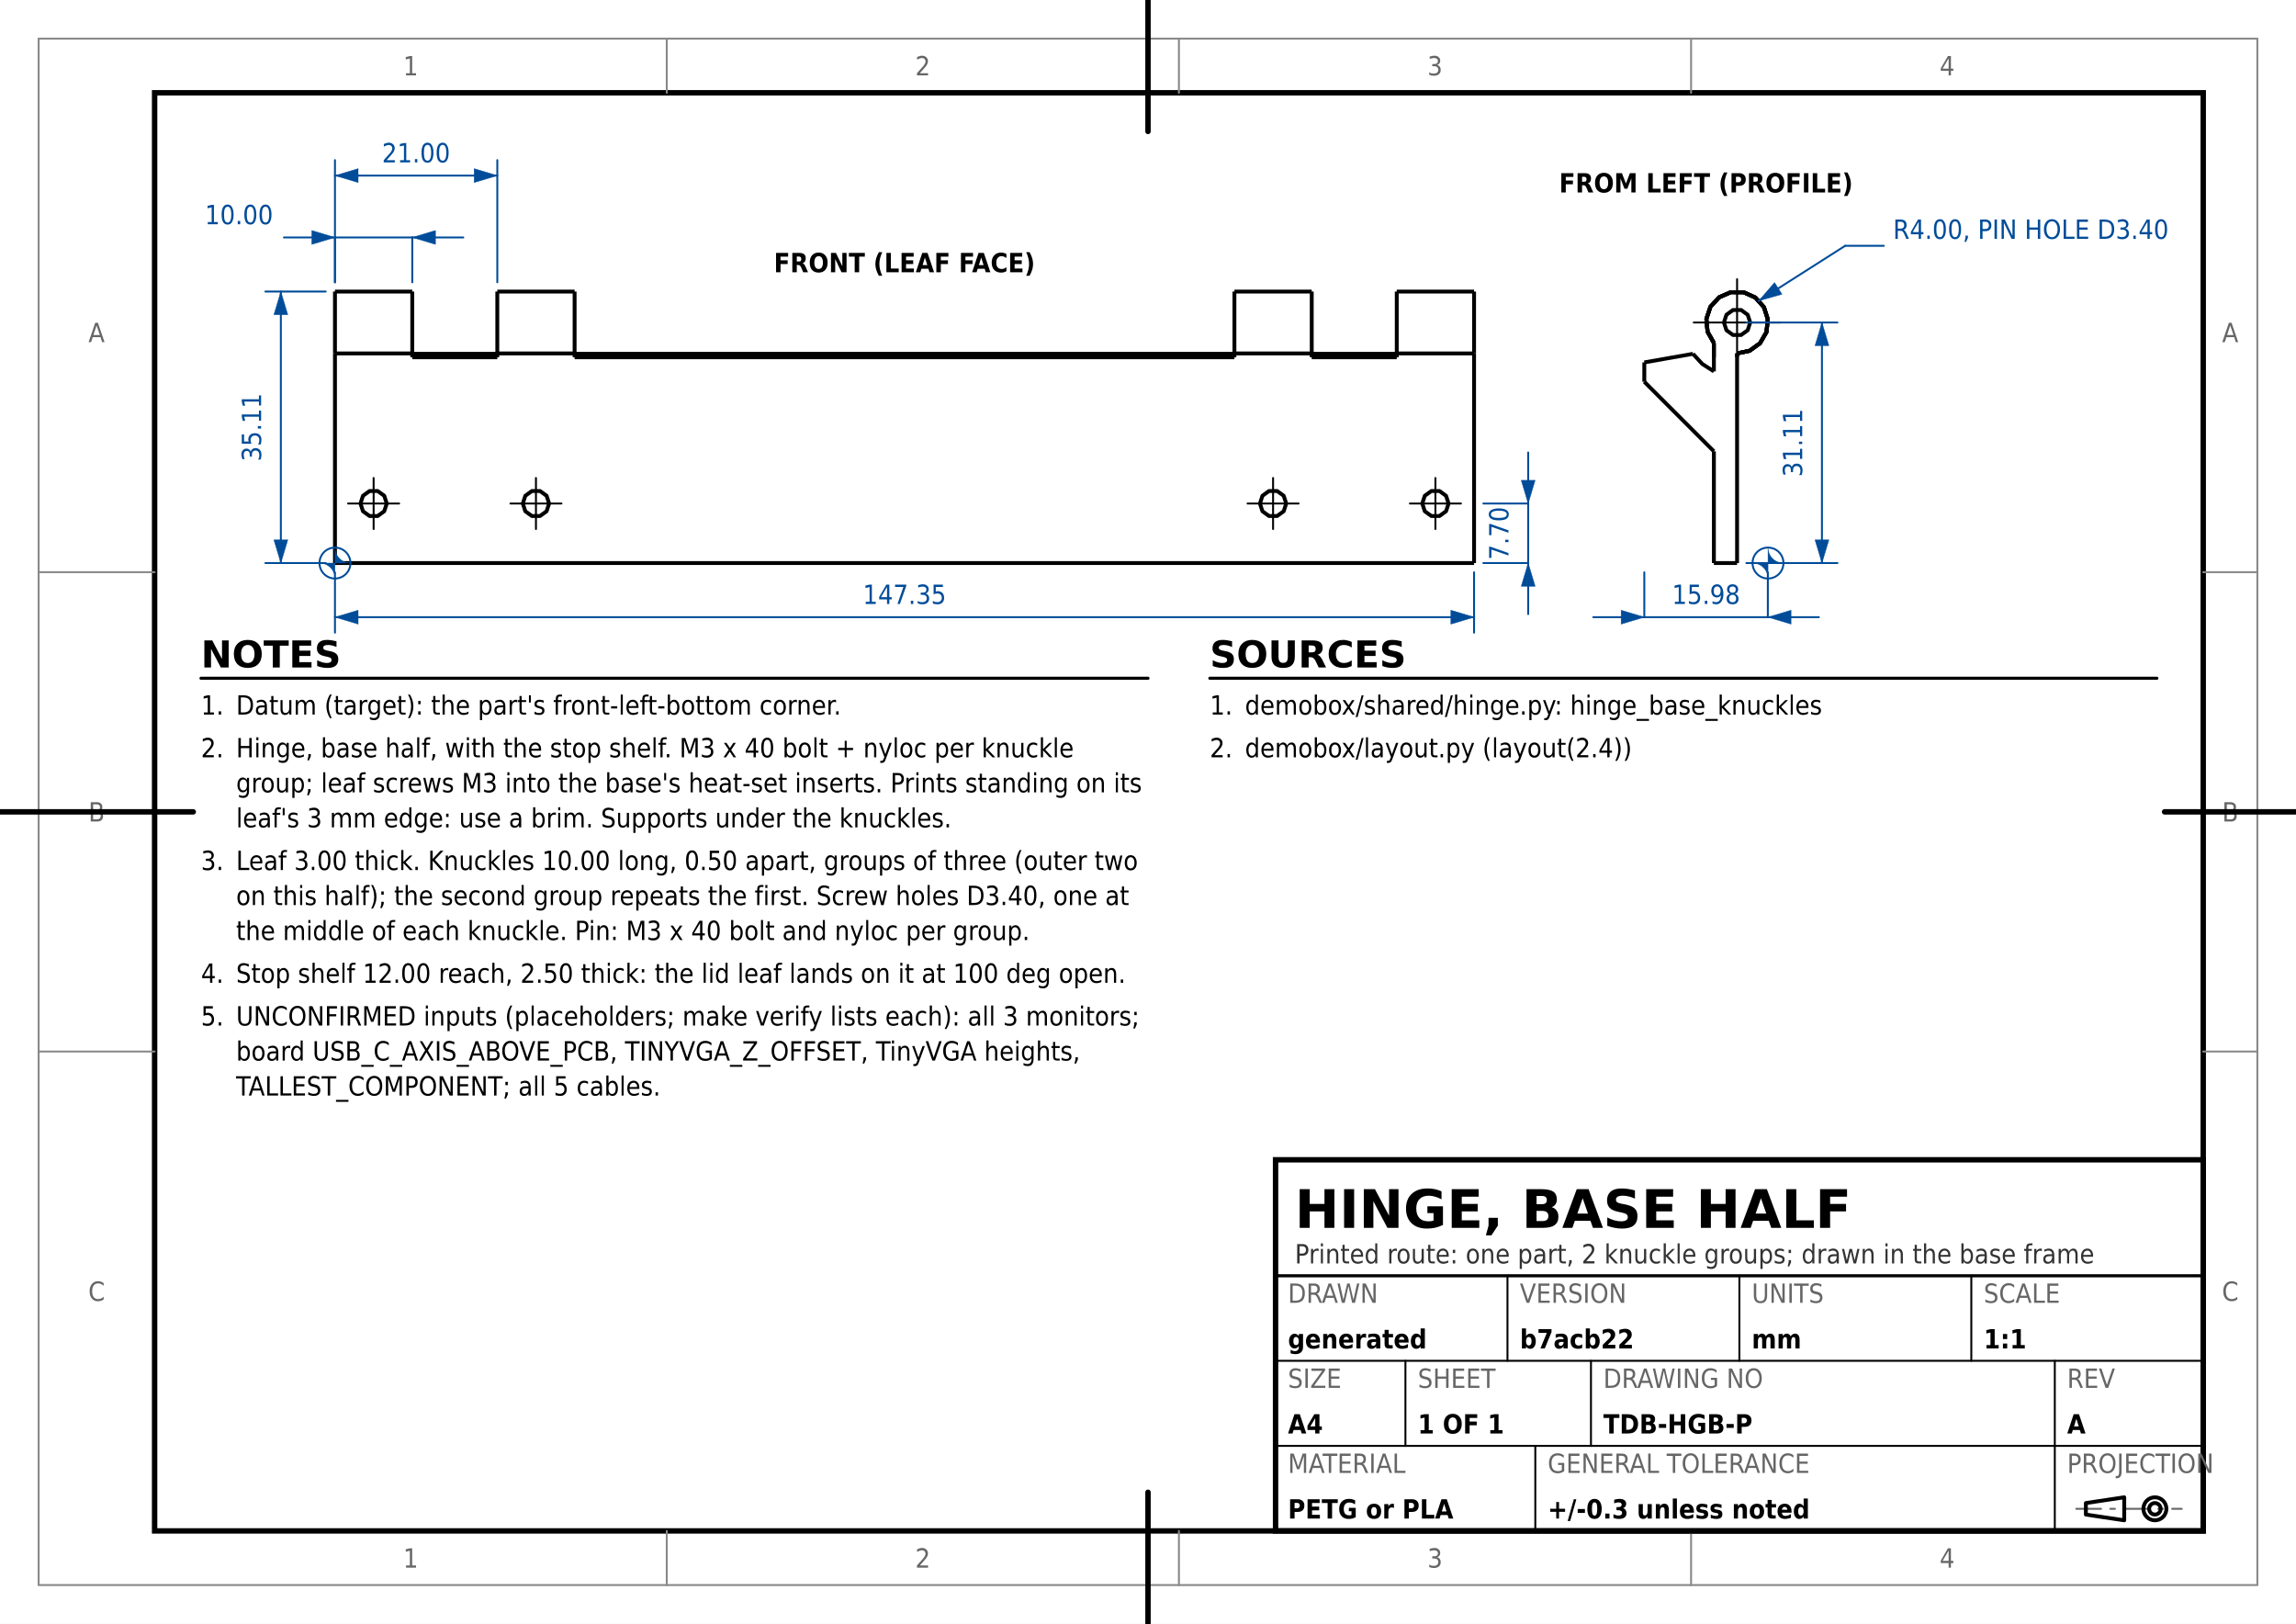
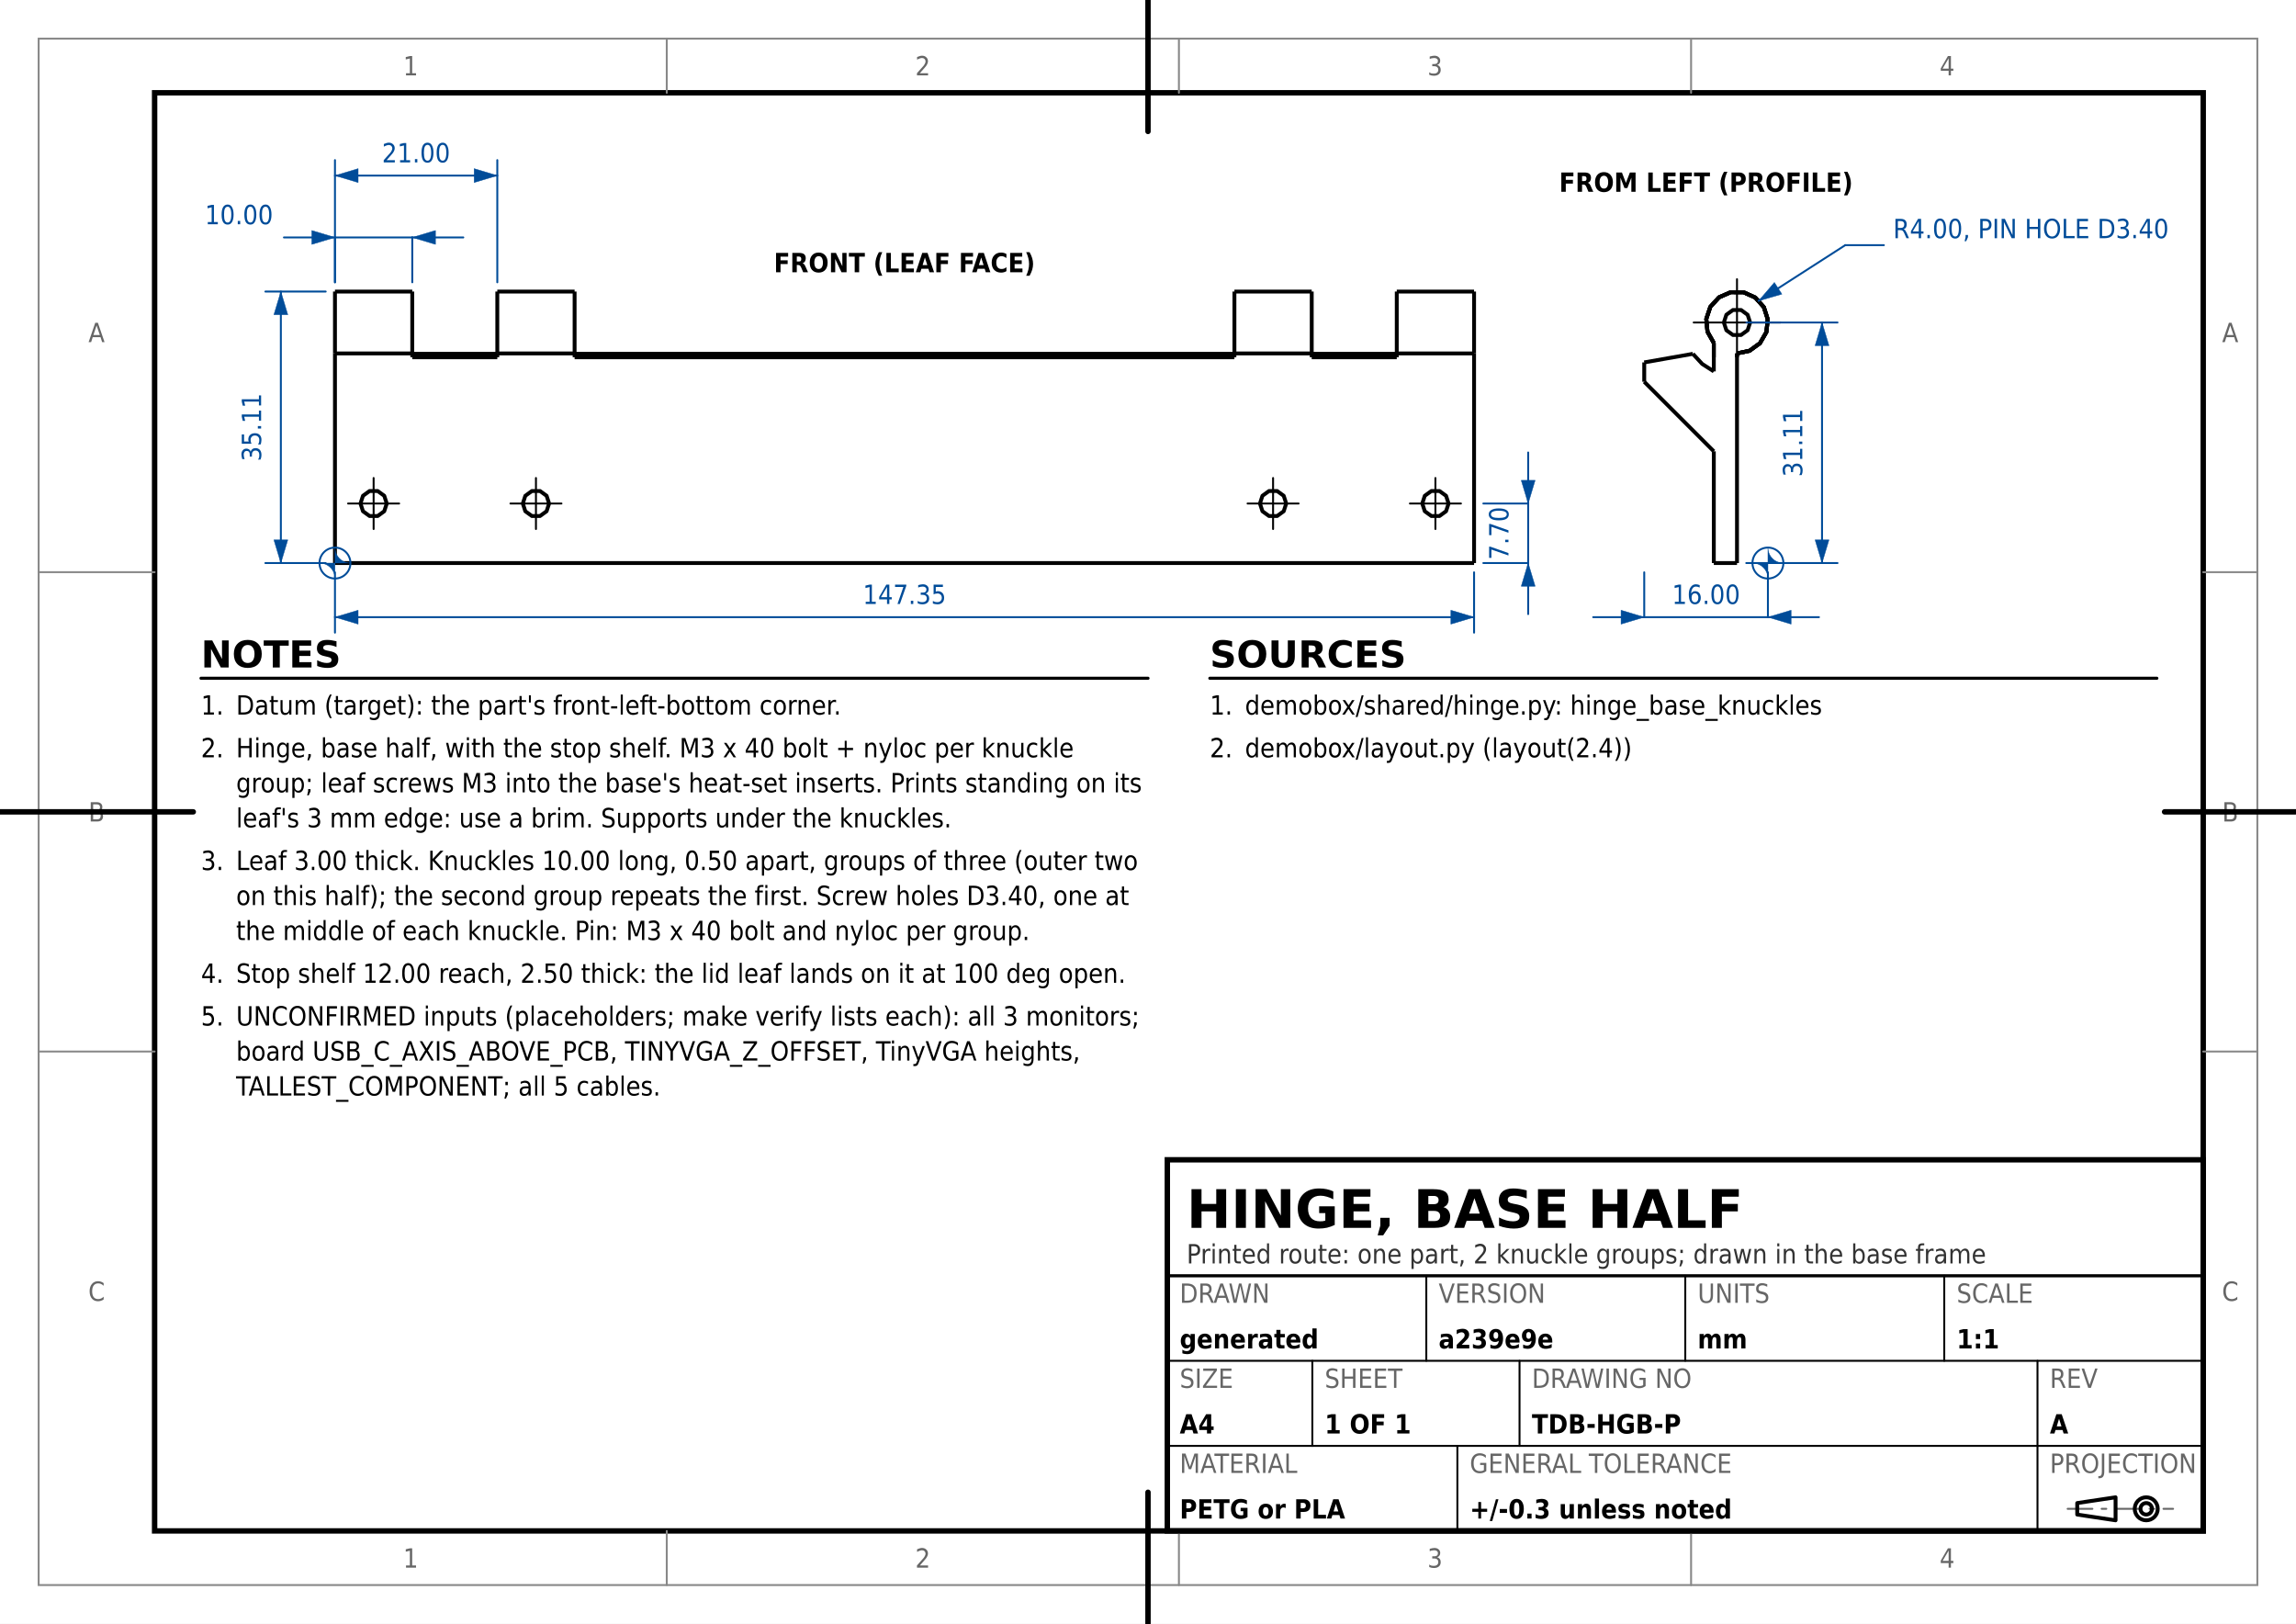
<svg xmlns="http://www.w3.org/2000/svg" version="1.1" width="297mm" height="210mm" viewBox="0 0 297 210">
  <rect width="100%" height="100%" fill="#ffffff" />
  <rect x="5" y="5" width="287" height="200" fill="none" stroke="#888888" stroke-width="0.25" />
  <rect x="20" y="12" width="265" height="186" fill="none" stroke="#000000" stroke-width="0.7" />
  <text x="53.125" y="202.75" font-family="DejaVu Sans Condensed, DejaVu Sans, Liberation Sans, sans-serif" font-size="3.429" fill="#666666" text-anchor="middle">1</text>
  <text x="53.125" y="9.75" font-family="DejaVu Sans Condensed, DejaVu Sans, Liberation Sans, sans-serif" font-size="3.429" fill="#666666" text-anchor="middle">1</text>
  <line x1="86.25" y1="205" x2="86.25" y2="198" stroke="#888888" stroke-width="0.25" stroke-linecap="round" />
  <line x1="86.25" y1="12" x2="86.25" y2="5" stroke="#888888" stroke-width="0.25" stroke-linecap="round" />
  <text x="119.375" y="202.75" font-family="DejaVu Sans Condensed, DejaVu Sans, Liberation Sans, sans-serif" font-size="3.429" fill="#666666" text-anchor="middle">2</text>
  <text x="119.375" y="9.75" font-family="DejaVu Sans Condensed, DejaVu Sans, Liberation Sans, sans-serif" font-size="3.429" fill="#666666" text-anchor="middle">2</text>
  <line x1="152.5" y1="205" x2="152.5" y2="198" stroke="#888888" stroke-width="0.25" stroke-linecap="round" />
  <line x1="152.5" y1="12" x2="152.5" y2="5" stroke="#888888" stroke-width="0.25" stroke-linecap="round" />
  <text x="185.625" y="202.75" font-family="DejaVu Sans Condensed, DejaVu Sans, Liberation Sans, sans-serif" font-size="3.429" fill="#666666" text-anchor="middle">3</text>
  <text x="185.625" y="9.75" font-family="DejaVu Sans Condensed, DejaVu Sans, Liberation Sans, sans-serif" font-size="3.429" fill="#666666" text-anchor="middle">3</text>
  <line x1="218.75" y1="205" x2="218.75" y2="198" stroke="#888888" stroke-width="0.25" stroke-linecap="round" />
  <line x1="218.75" y1="12" x2="218.75" y2="5" stroke="#888888" stroke-width="0.25" stroke-linecap="round" />
  <text x="251.875" y="202.75" font-family="DejaVu Sans Condensed, DejaVu Sans, Liberation Sans, sans-serif" font-size="3.429" fill="#666666" text-anchor="middle">4</text>
  <text x="251.875" y="9.75" font-family="DejaVu Sans Condensed, DejaVu Sans, Liberation Sans, sans-serif" font-size="3.429" fill="#666666" text-anchor="middle">4</text>
  <text x="12.5" y="168.25" font-family="DejaVu Sans Condensed, DejaVu Sans, Liberation Sans, sans-serif" font-size="3.429" fill="#666666" text-anchor="middle">C</text>
  <text x="288.5" y="168.25" font-family="DejaVu Sans Condensed, DejaVu Sans, Liberation Sans, sans-serif" font-size="3.429" fill="#666666" text-anchor="middle">C</text>
  <line x1="5" y1="136" x2="20" y2="136" stroke="#888888" stroke-width="0.25" stroke-linecap="round" />
  <line x1="285" y1="136" x2="292" y2="136" stroke="#888888" stroke-width="0.25" stroke-linecap="round" />
  <text x="12.5" y="106.25" font-family="DejaVu Sans Condensed, DejaVu Sans, Liberation Sans, sans-serif" font-size="3.429" fill="#666666" text-anchor="middle">B</text>
  <text x="288.5" y="106.25" font-family="DejaVu Sans Condensed, DejaVu Sans, Liberation Sans, sans-serif" font-size="3.429" fill="#666666" text-anchor="middle">B</text>
  <line x1="5" y1="74" x2="20" y2="74" stroke="#888888" stroke-width="0.25" stroke-linecap="round" />
  <line x1="285" y1="74" x2="292" y2="74" stroke="#888888" stroke-width="0.25" stroke-linecap="round" />
  <text x="12.5" y="44.25" font-family="DejaVu Sans Condensed, DejaVu Sans, Liberation Sans, sans-serif" font-size="3.429" fill="#666666" text-anchor="middle">A</text>
  <text x="288.5" y="44.25" font-family="DejaVu Sans Condensed, DejaVu Sans, Liberation Sans, sans-serif" font-size="3.429" fill="#666666" text-anchor="middle">A</text>
  <line x1="148.5" y1="210" x2="148.5" y2="193" stroke="#000000" stroke-width="0.7" stroke-linecap="round" />
  <line x1="148.5" y1="17" x2="148.5" y2="0" stroke="#000000" stroke-width="0.7" stroke-linecap="round" />
  <line x1="0" y1="105" x2="25" y2="105" stroke="#000000" stroke-width="0.7" stroke-linecap="round" />
  <line x1="280" y1="105" x2="297" y2="105" stroke="#000000" stroke-width="0.7" stroke-linecap="round" />
  <polyline points="43.33,72.822 190.679,72.822" fill="none" stroke="#000000" stroke-width="0.5" stroke-linejoin="round" />
  <polyline points="43.33,45.709 43.33,72.822" fill="none" stroke="#000000" stroke-width="0.5" stroke-linejoin="round" />
  <polyline points="53.33,45.709 43.33,45.709" fill="none" stroke="#000000" stroke-width="0.5" stroke-linejoin="round" />
  <polyline points="53.33,45.709 53.33,46.209" fill="none" stroke="#000000" stroke-width="0.5" stroke-linejoin="round" />
  <polyline points="190.679,72.822 190.679,45.709" fill="none" stroke="#000000" stroke-width="0.5" stroke-linejoin="round" />
  <polyline points="53.33,46.209 64.329,46.209" fill="none" stroke="#000000" stroke-width="0.5" stroke-linejoin="round" />
  <polyline points="190.679,45.709 180.679,45.709" fill="none" stroke="#000000" stroke-width="0.5" stroke-linejoin="round" />
  <polyline points="64.329,45.709 64.329,46.209" fill="none" stroke="#000000" stroke-width="0.5" stroke-linejoin="round" />
  <polyline points="180.679,45.709 180.679,46.209" fill="none" stroke="#000000" stroke-width="0.5" stroke-linejoin="round" />
  <polyline points="74.329,45.709 64.329,45.709" fill="none" stroke="#000000" stroke-width="0.5" stroke-linejoin="round" />
  <polyline points="169.679,46.209 180.679,46.209" fill="none" stroke="#000000" stroke-width="0.5" stroke-linejoin="round" />
  <polyline points="74.329,45.709 74.329,46.209" fill="none" stroke="#000000" stroke-width="0.5" stroke-linejoin="round" />
  <polyline points="169.679,45.709 169.679,46.209" fill="none" stroke="#000000" stroke-width="0.5" stroke-linejoin="round" />
  <polyline points="74.329,46.209 159.679,46.209" fill="none" stroke="#000000" stroke-width="0.5" stroke-linejoin="round" />
  <polyline points="169.679,45.709 159.679,45.709" fill="none" stroke="#000000" stroke-width="0.5" stroke-linejoin="round" />
  <polyline points="159.679,45.709 159.679,46.209" fill="none" stroke="#000000" stroke-width="0.5" stroke-linejoin="round" />
  <polyline points="187.38,65.121 187.055,64.122 186.205,63.505 185.154,63.505 184.304,64.122 183.98,65.121 184.304,66.121 185.154,66.738 186.205,66.738 187.055,66.121 187.38,65.121" fill="none" stroke="#000000" stroke-width="0.5" stroke-linejoin="round" />
  <polyline points="166.38,65.121 166.055,64.122 165.205,63.505 164.154,63.505 163.304,64.122 162.98,65.121 163.304,66.121 164.154,66.738 165.205,66.738 166.055,66.121 166.38,65.121" fill="none" stroke="#000000" stroke-width="0.5" stroke-linejoin="round" />
  <polyline points="71.029,65.121 70.705,64.122 69.855,63.505 68.804,63.505 67.954,64.122 67.629,65.121 67.954,66.121 68.804,66.738 69.855,66.738 70.705,66.121 71.029,65.121" fill="none" stroke="#000000" stroke-width="0.5" stroke-linejoin="round" />
  <polyline points="50.029,65.121 49.705,64.122 48.855,63.505 47.804,63.505 46.954,64.122 46.63,65.121 46.954,66.121 47.804,66.738 48.855,66.738 49.705,66.121 50.029,65.121" fill="none" stroke="#000000" stroke-width="0.5" stroke-linejoin="round" />
  <polyline points="43.33,45.709 43.33,45.609 43.33,45.313 43.33,44.837 43.33,44.203 43.33,43.445 43.33,42.599 43.33,41.709 43.33,40.819 43.33,39.974 43.33,39.215 43.33,38.582 43.33,38.105 43.33,37.81 43.33,37.709" fill="none" stroke="#000000" stroke-width="0.5" stroke-linejoin="round" />
  <polyline points="190.679,37.709 190.679,37.81 190.679,38.105 190.679,38.582 190.679,39.215 190.679,39.974 190.679,40.819 190.679,41.709 190.679,42.599 190.679,43.445 190.679,44.203 190.679,44.837 190.679,45.313 190.679,45.609 190.679,45.709" fill="none" stroke="#000000" stroke-width="0.5" stroke-linejoin="round" />
  <polyline points="53.33,37.709 53.33,37.81 53.33,38.105 53.33,38.582 53.33,39.215 53.33,39.974 53.33,40.819 53.33,41.709 53.33,42.599 53.33,43.445 53.33,44.203 53.33,44.837 53.33,45.313 53.33,45.609 53.33,45.709" fill="none" stroke="#000000" stroke-width="0.5" stroke-linejoin="round" />
  <polyline points="180.679,45.709 180.679,45.609 180.679,45.313 180.679,44.837 180.679,44.203 180.679,43.445 180.679,42.599 180.679,41.709 180.679,40.819 180.679,39.974 180.679,39.215 180.679,38.582 180.679,38.105 180.679,37.81 180.679,37.709" fill="none" stroke="#000000" stroke-width="0.5" stroke-linejoin="round" />
  <polyline points="64.329,45.709 64.329,45.609 64.329,45.313 64.329,44.837 64.329,44.203 64.329,43.445 64.329,42.599 64.329,41.709 64.329,40.819 64.329,39.974 64.329,39.215 64.329,38.582 64.329,38.105 64.329,37.81 64.329,37.709" fill="none" stroke="#000000" stroke-width="0.5" stroke-linejoin="round" />
  <polyline points="74.329,37.709 74.329,37.81 74.329,38.105 74.329,38.582 74.329,39.215 74.329,39.974 74.329,40.819 74.329,41.709 74.329,42.599 74.329,43.445 74.329,44.203 74.329,44.837 74.329,45.313 74.329,45.609 74.329,45.709" fill="none" stroke="#000000" stroke-width="0.5" stroke-linejoin="round" />
  <polyline points="169.679,37.709 169.679,37.81 169.679,38.105 169.679,38.582 169.679,39.215 169.679,39.974 169.679,40.819 169.679,41.709 169.679,42.599 169.679,43.445 169.679,44.203 169.679,44.837 169.679,45.313 169.679,45.609 169.679,45.709" fill="none" stroke="#000000" stroke-width="0.5" stroke-linejoin="round" />
  <polyline points="159.679,45.709 159.679,45.609 159.679,45.313 159.679,44.837 159.679,44.203 159.679,43.445 159.679,42.599 159.679,41.709 159.679,40.819 159.679,39.974 159.679,39.215 159.679,38.582 159.679,38.105 159.679,37.81 159.679,37.709" fill="none" stroke="#000000" stroke-width="0.5" stroke-linejoin="round" />
  <polyline points="180.679,45.762 169.679,45.762" fill="none" stroke="#000000" stroke-width="0.5" stroke-linejoin="round" />
  <polyline points="159.679,45.762 74.329,45.762" fill="none" stroke="#000000" stroke-width="0.5" stroke-linejoin="round" />
  <polyline points="64.329,45.762 53.33,45.762" fill="none" stroke="#000000" stroke-width="0.5" stroke-linejoin="round" />
  <polyline points="53.33,37.709 43.33,37.709" fill="none" stroke="#000000" stroke-width="0.5" stroke-linejoin="round" />
  <polyline points="190.679,37.709 180.679,37.709" fill="none" stroke="#000000" stroke-width="0.5" stroke-linejoin="round" />
  <polyline points="74.329,37.709 64.329,37.709" fill="none" stroke="#000000" stroke-width="0.5" stroke-linejoin="round" />
  <polyline points="169.679,37.709 159.679,37.709" fill="none" stroke="#000000" stroke-width="0.5" stroke-linejoin="round" />
-   <polyline points="224.7,72.822 221.7,72.822" fill="none" stroke="#000000" stroke-width="0.5" stroke-linejoin="round" />
-   <polyline points="224.7,45.709 224.7,72.822" fill="none" stroke="#000000" stroke-width="0.5" stroke-linejoin="round" />
-   <polyline points="224.7,45.709 224.7,46.209" fill="none" stroke="#000000" stroke-width="0.5" stroke-linejoin="round" />
-   <polyline points="221.7,72.822 221.7,58.371" fill="none" stroke="#000000" stroke-width="0.5" stroke-linejoin="round" />
-   <polyline points="224.7,45.709 226.324,45.365 227.668,44.391 228.501,42.954 228.679,41.304 228.172,39.723 227.067,38.484 225.553,37.801 223.893,37.791 222.372,38.456 221.252,39.682 220.726,41.257 220.884,42.909 221.7,44.355" fill="none" stroke="#000000" stroke-width="0.5" stroke-linejoin="round" />
-   <polyline points="212.7,49.371 221.7,58.371" fill="none" stroke="#000000" stroke-width="0.5" stroke-linejoin="round" />
-   <polyline points="221.7,44.355 221.7,48.034" fill="none" stroke="#000000" stroke-width="0.5" stroke-linejoin="round" />
-   <polyline points="212.7,46.871 212.7,49.371" fill="none" stroke="#000000" stroke-width="0.5" stroke-linejoin="round" />
-   <polyline points="218.993,45.762 220.201,47.072 221.7,48.034" fill="none" stroke="#000000" stroke-width="0.5" stroke-linejoin="round" />
-   <polyline points="218.993,45.762 212.7,46.871" fill="none" stroke="#000000" stroke-width="0.5" stroke-linejoin="round" />
-   <polyline points="223,41.709 223.325,42.709 224.175,43.326 225.225,43.326 226.075,42.709 226.4,41.709 226.075,40.71 225.225,40.093 224.175,40.093 223.325,40.71 223,41.709" fill="none" stroke="#000000" stroke-width="0.5" stroke-linejoin="round" />
-   <polyline points="224.7,45.709 226.324,45.365 227.668,44.391 228.501,42.954 228.679,41.304 228.172,39.723 227.067,38.484 225.553,37.801 223.893,37.791 222.372,38.456 221.252,39.682 220.726,41.257 220.884,42.909 221.7,44.355" fill="none" stroke="#000000" stroke-width="0.5" stroke-linejoin="round" />
-   <polyline points="224.7,45.709 226.324,45.365 227.668,44.391 228.501,42.954 228.679,41.304 228.172,39.723 227.067,38.484 225.553,37.801 223.893,37.791 222.372,38.456 221.252,39.682 220.726,41.257 220.884,42.909 221.7,44.355" fill="none" stroke="#000000" stroke-width="0.5" stroke-linejoin="round" />
-   <polyline points="221.7,46.209 221.7,44.355" fill="none" stroke="#000000" stroke-width="0.5" stroke-linejoin="round" />
-   <polyline points="224.7,45.709 226.324,45.365 227.668,44.391 228.501,42.954 228.679,41.304 228.172,39.723 227.067,38.484 225.553,37.801 223.893,37.791 222.372,38.456 221.252,39.682 220.726,41.257 220.884,42.909 221.7,44.355" fill="none" stroke="#000000" stroke-width="0.5" stroke-linejoin="round" />
+   <polyline points="224.69,72.822 221.69,72.822" fill="none" stroke="#000000" stroke-width="0.5" stroke-linejoin="round" />
+   <polyline points="224.69,45.709 224.69,72.822" fill="none" stroke="#000000" stroke-width="0.5" stroke-linejoin="round" />
+   <polyline points="224.69,45.709 224.69,46.209" fill="none" stroke="#000000" stroke-width="0.5" stroke-linejoin="round" />
+   <polyline points="221.69,72.822 221.69,58.371" fill="none" stroke="#000000" stroke-width="0.5" stroke-linejoin="round" />
+   <polyline points="224.69,45.709 226.314,45.365 227.658,44.391 228.491,42.954 228.669,41.304 228.162,39.723 227.056,38.484 225.543,37.801 223.883,37.791 222.362,38.456 221.242,39.682 220.715,41.257 220.874,42.909 221.69,44.355" fill="none" stroke="#000000" stroke-width="0.5" stroke-linejoin="round" />
+   <polyline points="212.69,49.371 221.69,58.371" fill="none" stroke="#000000" stroke-width="0.5" stroke-linejoin="round" />
+   <polyline points="221.69,44.355 221.69,48.034" fill="none" stroke="#000000" stroke-width="0.5" stroke-linejoin="round" />
+   <polyline points="212.69,46.871 212.69,49.371" fill="none" stroke="#000000" stroke-width="0.5" stroke-linejoin="round" />
+   <polyline points="218.982,45.762 220.19,47.072 221.69,48.034" fill="none" stroke="#000000" stroke-width="0.5" stroke-linejoin="round" />
+   <polyline points="218.982,45.762 212.69,46.871" fill="none" stroke="#000000" stroke-width="0.5" stroke-linejoin="round" />
+   <polyline points="222.99,41.709 223.315,42.709 224.165,43.326 225.215,43.326 226.065,42.709 226.39,41.709 226.065,40.71 225.215,40.093 224.165,40.093 223.315,40.71 222.99,41.709" fill="none" stroke="#000000" stroke-width="0.5" stroke-linejoin="round" />
+   <polyline points="224.69,45.709 226.314,45.365 227.658,44.391 228.491,42.954 228.669,41.304 228.162,39.723 227.056,38.484 225.543,37.801 223.883,37.791 222.362,38.456 221.242,39.682 220.715,41.257 220.874,42.909 221.69,44.355" fill="none" stroke="#000000" stroke-width="0.5" stroke-linejoin="round" />
+   <polyline points="224.69,45.709 226.314,45.365 227.658,44.391 228.491,42.954 228.669,41.304 228.162,39.723 227.056,38.484 225.543,37.801 223.883,37.791 222.362,38.456 221.242,39.682 220.715,41.257 220.874,42.909 221.69,44.355" fill="none" stroke="#000000" stroke-width="0.5" stroke-linejoin="round" />
+   <polyline points="221.69,46.209 221.69,44.355" fill="none" stroke="#000000" stroke-width="0.5" stroke-linejoin="round" />
+   <polyline points="224.69,45.709 226.314,45.365 227.658,44.391 228.491,42.954 228.669,41.304 228.162,39.723 227.056,38.484 225.543,37.801 223.883,37.791 222.362,38.456 221.242,39.682 220.715,41.257 220.874,42.909 221.69,44.355" fill="none" stroke="#000000" stroke-width="0.5" stroke-linejoin="round" />
  <line x1="45.029" y1="65.121" x2="51.63" y2="65.121" stroke="#000000" stroke-width="0.25" stroke-linecap="round" />
  <line x1="48.33" y1="68.421" x2="48.33" y2="61.822" stroke="#000000" stroke-width="0.25" stroke-linecap="round" />
  <line x1="66.029" y1="65.121" x2="72.629" y2="65.121" stroke="#000000" stroke-width="0.25" stroke-linecap="round" />
  <line x1="69.329" y1="68.421" x2="69.329" y2="61.822" stroke="#000000" stroke-width="0.25" stroke-linecap="round" />
  <line x1="161.38" y1="65.121" x2="167.98" y2="65.121" stroke="#000000" stroke-width="0.25" stroke-linecap="round" />
  <line x1="164.679" y1="68.421" x2="164.679" y2="61.822" stroke="#000000" stroke-width="0.25" stroke-linecap="round" />
  <line x1="182.38" y1="65.121" x2="188.98" y2="65.121" stroke="#000000" stroke-width="0.25" stroke-linecap="round" />
  <line x1="185.679" y1="68.421" x2="185.679" y2="61.822" stroke="#000000" stroke-width="0.25" stroke-linecap="round" />
-   <line x1="219.1" y1="41.709" x2="230.3" y2="41.709" stroke="#000000" stroke-width="0.25" stroke-linecap="round" />
-   <line x1="224.7" y1="47.309" x2="224.7" y2="36.109" stroke="#000000" stroke-width="0.25" stroke-linecap="round" />
+   <line x1="219.09" y1="41.709" x2="230.29" y2="41.709" stroke="#000000" stroke-width="0.25" stroke-linecap="round" />
+   <line x1="224.69" y1="47.309" x2="224.69" y2="36.109" stroke="#000000" stroke-width="0.25" stroke-linecap="round" />
  <circle cx="43.33" cy="72.822" r="2" fill="none" stroke="#004c99" stroke-width="0.25" />
  <path d="M 43.33 72.822 L 45.33 72.822 A 2.0 2.0 0 0 1 43.33 70.822 Z" fill="#004c99" stroke="#004c99" stroke-width="0.05" stroke-linejoin="round" stroke-linecap="round" />
  <path d="M 43.33 72.822 L 41.33 72.822 A 2.0 2.0 0 0 1 43.33 74.822 Z" fill="#004c99" stroke="#004c99" stroke-width="0.05" stroke-linejoin="round" stroke-linecap="round" />
-   <circle cx="228.7" cy="72.822" r="2" fill="none" stroke="#004c99" stroke-width="0.25" />
-   <path d="M 228.7 72.822 L 230.7 72.822 A 2.0 2.0 0 0 1 228.7 70.822 Z" fill="#004c99" stroke="#004c99" stroke-width="0.05" stroke-linejoin="round" stroke-linecap="round" />
-   <path d="M 228.7 72.822 L 226.7 72.822 A 2.0 2.0 0 0 1 228.7 74.822 Z" fill="#004c99" stroke="#004c99" stroke-width="0.05" stroke-linejoin="round" stroke-linecap="round" />
+   <circle cx="228.69" cy="72.822" r="2" fill="none" stroke="#004c99" stroke-width="0.25" />
+   <path d="M 228.69 72.822 L 230.69 72.822 A 2.0 2.0 0 0 1 228.69 70.822 Z" fill="#004c99" stroke="#004c99" stroke-width="0.05" stroke-linejoin="round" stroke-linecap="round" />
+   <path d="M 228.69 72.822 L 226.69 72.822 A 2.0 2.0 0 0 1 228.69 74.822 Z" fill="#004c99" stroke="#004c99" stroke-width="0.05" stroke-linejoin="round" stroke-linecap="round" />
  <line x1="42.13" y1="72.822" x2="34.33" y2="72.822" stroke="#004c99" stroke-width="0.25" stroke-linecap="round" />
  <line x1="42.13" y1="37.709" x2="34.33" y2="37.709" stroke="#004c99" stroke-width="0.25" stroke-linecap="round" />
  <line x1="36.33" y1="72.822" x2="36.33" y2="37.709" stroke="#004c99" stroke-width="0.25" stroke-linecap="round" />
  <polygon points="36.33,72.822 37.23,69.822 35.429,69.822" fill="#004c99" stroke="#004c99" stroke-width="0.05" stroke-linejoin="round" />
  <polygon points="36.33,37.709 35.429,40.709 37.23,40.709" fill="#004c99" stroke="#004c99" stroke-width="0.05" stroke-linejoin="round" />
  <text x="33.775" y="55.265" font-family="DejaVu Sans Condensed, DejaVu Sans, Liberation Sans, sans-serif" font-size="3.429" fill="#004c99" text-anchor="middle" transform="rotate(-90 33.7749 55.2654)">35.11</text>
  <line x1="43.33" y1="74.022" x2="43.33" y2="81.822" stroke="#004c99" stroke-width="0.25" stroke-linecap="round" />
  <line x1="190.679" y1="74.022" x2="190.679" y2="81.822" stroke="#004c99" stroke-width="0.25" stroke-linecap="round" />
  <line x1="43.33" y1="79.822" x2="190.679" y2="79.822" stroke="#004c99" stroke-width="0.25" stroke-linecap="round" />
  <polygon points="43.33,79.822 46.33,80.722 46.33,78.921" fill="#004c99" stroke="#004c99" stroke-width="0.05" stroke-linejoin="round" />
  <polygon points="190.679,79.822 187.679,78.921 187.679,80.722" fill="#004c99" stroke="#004c99" stroke-width="0.05" stroke-linejoin="round" />
  <text x="117.004" y="78.112" font-family="DejaVu Sans Condensed, DejaVu Sans, Liberation Sans, sans-serif" font-size="3.429" fill="#004c99" text-anchor="middle">147.35</text>
-   <line x1="212.7" y1="74.022" x2="212.7" y2="79.822" stroke="#004c99" stroke-width="0.25" stroke-linecap="round" />
-   <line x1="228.679" y1="74.022" x2="228.679" y2="79.822" stroke="#004c99" stroke-width="0.25" stroke-linecap="round" />
-   <line x1="212.7" y1="79.822" x2="228.679" y2="79.822" stroke="#004c99" stroke-width="0.25" stroke-linecap="round" />
-   <polygon points="212.7,79.822 209.7,78.921 209.7,80.722" fill="#004c99" stroke="#004c99" stroke-width="0.05" stroke-linejoin="round" />
-   <polygon points="228.679,79.822 231.679,80.722 231.679,78.921" fill="#004c99" stroke="#004c99" stroke-width="0.05" stroke-linejoin="round" />
-   <line x1="206.1" y1="79.822" x2="212.7" y2="79.822" stroke="#004c99" stroke-width="0.25" stroke-linecap="round" />
-   <line x1="228.679" y1="79.822" x2="235.28" y2="79.822" stroke="#004c99" stroke-width="0.25" stroke-linecap="round" />
-   <text x="220.69" y="78.112" font-family="DejaVu Sans Condensed, DejaVu Sans, Liberation Sans, sans-serif" font-size="3.429" fill="#004c99" text-anchor="middle">15.98</text>
-   <polygon points="227.5,38.909 230.514,38.057 229.547,36.539" fill="#004c99" stroke="#004c99" stroke-width="0.05" stroke-linejoin="round" />
-   <line x1="227.5" y1="38.909" x2="238.679" y2="31.791" stroke="#004c99" stroke-width="0.25" stroke-linecap="round" />
-   <line x1="238.679" y1="31.791" x2="243.679" y2="31.791" stroke="#004c99" stroke-width="0.25" stroke-linecap="round" />
-   <text x="244.88" y="30.892" font-family="DejaVu Sans Condensed, DejaVu Sans, Liberation Sans, sans-serif" font-size="3.429" fill="#004c99" text-anchor="start">R4.00, PIN HOLE D3.40</text>
+   <line x1="212.69" y1="74.022" x2="212.69" y2="79.822" stroke="#004c99" stroke-width="0.25" stroke-linecap="round" />
+   <line x1="228.69" y1="74.022" x2="228.69" y2="79.822" stroke="#004c99" stroke-width="0.25" stroke-linecap="round" />
+   <line x1="212.69" y1="79.822" x2="228.69" y2="79.822" stroke="#004c99" stroke-width="0.25" stroke-linecap="round" />
+   <polygon points="212.69,79.822 209.69,78.921 209.69,80.722" fill="#004c99" stroke="#004c99" stroke-width="0.05" stroke-linejoin="round" />
+   <polygon points="228.69,79.822 231.69,80.722 231.69,78.921" fill="#004c99" stroke="#004c99" stroke-width="0.05" stroke-linejoin="round" />
+   <line x1="206.09" y1="79.822" x2="212.69" y2="79.822" stroke="#004c99" stroke-width="0.25" stroke-linecap="round" />
+   <line x1="228.69" y1="79.822" x2="235.29" y2="79.822" stroke="#004c99" stroke-width="0.25" stroke-linecap="round" />
+   <text x="220.69" y="78.112" font-family="DejaVu Sans Condensed, DejaVu Sans, Liberation Sans, sans-serif" font-size="3.429" fill="#004c99" text-anchor="middle">16.00</text>
+   <polygon points="227.49,38.909 230.5,38.044 229.527,36.53" fill="#004c99" stroke="#004c99" stroke-width="0.05" stroke-linejoin="round" />
+   <line x1="227.49" y1="38.909" x2="238.69" y2="31.709" stroke="#004c99" stroke-width="0.25" stroke-linecap="round" />
+   <line x1="238.69" y1="31.709" x2="243.69" y2="31.709" stroke="#004c99" stroke-width="0.25" stroke-linecap="round" />
+   <text x="244.89" y="30.809" font-family="DejaVu Sans Condensed, DejaVu Sans, Liberation Sans, sans-serif" font-size="3.429" fill="#004c99" text-anchor="start">R4.00, PIN HOLE D3.40</text>
  <line x1="43.33" y1="36.509" x2="43.33" y2="30.709" stroke="#004c99" stroke-width="0.25" stroke-linecap="round" />
  <line x1="53.33" y1="36.509" x2="53.33" y2="30.709" stroke="#004c99" stroke-width="0.25" stroke-linecap="round" />
  <line x1="43.33" y1="30.709" x2="53.33" y2="30.709" stroke="#004c99" stroke-width="0.25" stroke-linecap="round" />
  <polygon points="43.33,30.709 40.33,29.809 40.33,31.609" fill="#004c99" stroke="#004c99" stroke-width="0.05" stroke-linejoin="round" />
  <polygon points="53.33,30.709 56.33,31.609 56.33,29.809" fill="#004c99" stroke="#004c99" stroke-width="0.05" stroke-linejoin="round" />
  <line x1="36.73" y1="30.709" x2="43.33" y2="30.709" stroke="#004c99" stroke-width="0.25" stroke-linecap="round" />
  <line x1="53.33" y1="30.709" x2="59.929" y2="30.709" stroke="#004c99" stroke-width="0.25" stroke-linecap="round" />
  <text x="35.33" y="29" font-family="DejaVu Sans Condensed, DejaVu Sans, Liberation Sans, sans-serif" font-size="3.429" fill="#004c99" text-anchor="end">10.00</text>
  <line x1="43.33" y1="36.509" x2="43.33" y2="20.709" stroke="#004c99" stroke-width="0.25" stroke-linecap="round" />
  <line x1="64.329" y1="36.509" x2="64.329" y2="20.709" stroke="#004c99" stroke-width="0.25" stroke-linecap="round" />
  <line x1="43.33" y1="22.709" x2="64.329" y2="22.709" stroke="#004c99" stroke-width="0.25" stroke-linecap="round" />
  <polygon points="43.33,22.709 46.33,23.609 46.33,21.809" fill="#004c99" stroke="#004c99" stroke-width="0.05" stroke-linejoin="round" />
  <polygon points="64.329,22.709 61.33,21.809 61.33,23.609" fill="#004c99" stroke="#004c99" stroke-width="0.05" stroke-linejoin="round" />
  <text x="53.83" y="21" font-family="DejaVu Sans Condensed, DejaVu Sans, Liberation Sans, sans-serif" font-size="3.429" fill="#004c99" text-anchor="middle">21.00</text>
  <line x1="191.88" y1="72.822" x2="197.679" y2="72.822" stroke="#004c99" stroke-width="0.25" stroke-linecap="round" />
  <line x1="191.88" y1="65.121" x2="197.679" y2="65.121" stroke="#004c99" stroke-width="0.25" stroke-linecap="round" />
  <line x1="197.679" y1="72.822" x2="197.679" y2="65.121" stroke="#004c99" stroke-width="0.25" stroke-linecap="round" />
  <polygon points="197.679,72.822 196.78,75.822 198.579,75.822" fill="#004c99" stroke="#004c99" stroke-width="0.05" stroke-linejoin="round" />
  <polygon points="197.679,65.121 198.579,62.121 196.78,62.121" fill="#004c99" stroke="#004c99" stroke-width="0.05" stroke-linejoin="round" />
  <line x1="197.679" y1="79.421" x2="197.679" y2="72.822" stroke="#004c99" stroke-width="0.25" stroke-linecap="round" />
  <line x1="197.679" y1="65.121" x2="197.679" y2="58.522" stroke="#004c99" stroke-width="0.25" stroke-linecap="round" />
  <text x="195.125" y="68.972" font-family="DejaVu Sans Condensed, DejaVu Sans, Liberation Sans, sans-serif" font-size="3.429" fill="#004c99" text-anchor="middle" transform="rotate(-90 195.1249 68.9715)">7.70</text>
-   <line x1="225.9" y1="72.822" x2="237.679" y2="72.822" stroke="#004c99" stroke-width="0.25" stroke-linecap="round" />
-   <line x1="225.9" y1="41.709" x2="237.679" y2="41.709" stroke="#004c99" stroke-width="0.25" stroke-linecap="round" />
-   <line x1="235.679" y1="72.822" x2="235.679" y2="41.709" stroke="#004c99" stroke-width="0.25" stroke-linecap="round" />
-   <polygon points="235.679,72.822 236.579,69.822 234.78,69.822" fill="#004c99" stroke="#004c99" stroke-width="0.05" stroke-linejoin="round" />
-   <polygon points="235.679,41.709 234.78,44.709 236.579,44.709" fill="#004c99" stroke="#004c99" stroke-width="0.05" stroke-linejoin="round" />
-   <text x="233.125" y="57.265" font-family="DejaVu Sans Condensed, DejaVu Sans, Liberation Sans, sans-serif" font-size="3.429" fill="#004c99" text-anchor="middle" transform="rotate(-90 233.1248 57.2654)">31.11</text>
+   <line x1="225.89" y1="72.822" x2="237.69" y2="72.822" stroke="#004c99" stroke-width="0.25" stroke-linecap="round" />
+   <line x1="225.89" y1="41.709" x2="237.69" y2="41.709" stroke="#004c99" stroke-width="0.25" stroke-linecap="round" />
+   <line x1="235.69" y1="72.822" x2="235.69" y2="41.709" stroke="#004c99" stroke-width="0.25" stroke-linecap="round" />
+   <polygon points="235.69,72.822 236.59,69.822 234.79,69.822" fill="#004c99" stroke="#004c99" stroke-width="0.05" stroke-linejoin="round" />
+   <polygon points="235.69,41.709 234.79,44.709 236.59,44.709" fill="#004c99" stroke="#004c99" stroke-width="0.05" stroke-linejoin="round" />
+   <text x="233.135" y="57.265" font-family="DejaVu Sans Condensed, DejaVu Sans, Liberation Sans, sans-serif" font-size="3.429" fill="#004c99" text-anchor="middle" transform="rotate(-90 233.1351 57.2654)">31.11</text>
  <text x="117.004" y="35.209" font-family="DejaVu Sans Condensed, DejaVu Sans, Liberation Sans, sans-serif" font-size="3.429" fill="#000000" text-anchor="middle" font-weight="bold">FRONT (LEAF FACE)</text>
-   <text x="220.69" y="24.892" font-family="DejaVu Sans Condensed, DejaVu Sans, Liberation Sans, sans-serif" font-size="3.429" fill="#000000" text-anchor="middle" font-weight="bold">FROM LEFT (PROFILE)</text>
+   <text x="220.69" y="24.809" font-family="DejaVu Sans Condensed, DejaVu Sans, Liberation Sans, sans-serif" font-size="3.429" fill="#000000" text-anchor="middle" font-weight="bold">FROM LEFT (PROFILE)</text>
  <text x="26" y="86.322" font-family="DejaVu Sans, Liberation Sans, sans-serif" font-size="4.801" fill="#000000" text-anchor="start" font-weight="bold">NOTES</text>
  <line x1="26" y1="87.722" x2="148.5" y2="87.722" stroke="#000000" stroke-width="0.4" stroke-linecap="round" />
  <text x="26" y="92.421" font-family="DejaVu Sans Condensed, DejaVu Sans, Liberation Sans, sans-serif" font-size="3.429" fill="#000000" text-anchor="start">1.</text>
  <text x="30.542" y="92.421" font-family="DejaVu Sans Condensed, DejaVu Sans, Liberation Sans, sans-serif" font-size="3.429" fill="#000000" text-anchor="start">Datum (target): the part's front-left-bottom corner.</text>
  <text x="26" y="97.948" font-family="DejaVu Sans Condensed, DejaVu Sans, Liberation Sans, sans-serif" font-size="3.429" fill="#000000" text-anchor="start">2.</text>
  <text x="30.542" y="97.948" font-family="DejaVu Sans Condensed, DejaVu Sans, Liberation Sans, sans-serif" font-size="3.429" fill="#000000" text-anchor="start">Hinge, base half, with the stop shelf. M3 x 40 bolt + nyloc per knuckle</text>
  <text x="30.542" y="102.475" font-family="DejaVu Sans Condensed, DejaVu Sans, Liberation Sans, sans-serif" font-size="3.429" fill="#000000" text-anchor="start">group; leaf screws M3 into the base's heat-set inserts. Prints standing on its</text>
  <text x="30.542" y="107.002" font-family="DejaVu Sans Condensed, DejaVu Sans, Liberation Sans, sans-serif" font-size="3.429" fill="#000000" text-anchor="start">leaf's 3 mm edge: use a brim. Supports under the knuckles.</text>
  <text x="26" y="112.528" font-family="DejaVu Sans Condensed, DejaVu Sans, Liberation Sans, sans-serif" font-size="3.429" fill="#000000" text-anchor="start">3.</text>
  <text x="30.542" y="112.528" font-family="DejaVu Sans Condensed, DejaVu Sans, Liberation Sans, sans-serif" font-size="3.429" fill="#000000" text-anchor="start">Leaf 3.00 thick. Knuckles 10.00 long, 0.50 apart, groups of three (outer two</text>
  <text x="30.542" y="117.055" font-family="DejaVu Sans Condensed, DejaVu Sans, Liberation Sans, sans-serif" font-size="3.429" fill="#000000" text-anchor="start">on this half); the second group repeats the first. Screw holes D3.40, one at</text>
  <text x="30.542" y="121.582" font-family="DejaVu Sans Condensed, DejaVu Sans, Liberation Sans, sans-serif" font-size="3.429" fill="#000000" text-anchor="start">the middle of each knuckle. Pin: M3 x 40 bolt and nyloc per group.</text>
  <text x="26" y="127.109" font-family="DejaVu Sans Condensed, DejaVu Sans, Liberation Sans, sans-serif" font-size="3.429" fill="#000000" text-anchor="start">4.</text>
  <text x="30.542" y="127.109" font-family="DejaVu Sans Condensed, DejaVu Sans, Liberation Sans, sans-serif" font-size="3.429" fill="#000000" text-anchor="start">Stop shelf 12.00 reach, 2.50 thick: the lid leaf lands on it at 100 deg open.</text>
  <text x="26" y="132.636" font-family="DejaVu Sans Condensed, DejaVu Sans, Liberation Sans, sans-serif" font-size="3.429" fill="#000000" text-anchor="start">5.</text>
  <text x="30.542" y="132.636" font-family="DejaVu Sans Condensed, DejaVu Sans, Liberation Sans, sans-serif" font-size="3.429" fill="#000000" text-anchor="start">UNCONFIRMED inputs (placeholders; make verify lists each): all 3 monitors;</text>
  <text x="30.542" y="137.162" font-family="DejaVu Sans Condensed, DejaVu Sans, Liberation Sans, sans-serif" font-size="3.429" fill="#000000" text-anchor="start">board USB_C_AXIS_ABOVE_PCB, TINYVGA_Z_OFFSET, TinyVGA heights,</text>
  <text x="30.542" y="141.689" font-family="DejaVu Sans Condensed, DejaVu Sans, Liberation Sans, sans-serif" font-size="3.429" fill="#000000" text-anchor="start">TALLEST_COMPONENT; all 5 cables.</text>
  <text x="156.5" y="86.322" font-family="DejaVu Sans, Liberation Sans, sans-serif" font-size="4.801" fill="#000000" text-anchor="start" font-weight="bold">SOURCES</text>
  <line x1="156.5" y1="87.722" x2="279" y2="87.722" stroke="#000000" stroke-width="0.4" stroke-linecap="round" />
  <text x="156.5" y="92.421" font-family="DejaVu Sans Condensed, DejaVu Sans, Liberation Sans, sans-serif" font-size="3.429" fill="#000000" text-anchor="start">1.</text>
  <text x="161.042" y="92.421" font-family="DejaVu Sans Condensed, DejaVu Sans, Liberation Sans, sans-serif" font-size="3.429" fill="#000000" text-anchor="start">demobox/shared/hinge.py: hinge_base_knuckles</text>
  <text x="156.5" y="97.948" font-family="DejaVu Sans Condensed, DejaVu Sans, Liberation Sans, sans-serif" font-size="3.429" fill="#000000" text-anchor="start">2.</text>
  <text x="161.042" y="97.948" font-family="DejaVu Sans Condensed, DejaVu Sans, Liberation Sans, sans-serif" font-size="3.429" fill="#000000" text-anchor="start">demobox/layout.py (layout(2.4))</text>
-   <rect x="165" y="150" width="120" height="48" fill="none" stroke="#000000" stroke-width="0.7" />
-   <line x1="165" y1="165" x2="285" y2="165" stroke="#000000" stroke-width="0.4" stroke-linecap="round" />
-   <text x="167.5" y="158.8" font-family="DejaVu Sans, Liberation Sans, sans-serif" font-size="6.859" fill="#000000" text-anchor="start" font-weight="bold">HINGE, BASE HALF</text>
-   <text x="167.5" y="163.4" font-family="DejaVu Sans Condensed, DejaVu Sans, Liberation Sans, sans-serif" font-size="3.429" fill="#333333" text-anchor="start">Printed route: one part, 2 knuckle groups; drawn in the base frame</text>
-   <text x="166.6" y="168.5" font-family="DejaVu Sans Condensed, DejaVu Sans, Liberation Sans, sans-serif" font-size="3.429" fill="#666666" text-anchor="start">DRAWN</text>
-   <text x="166.6" y="174.4" font-family="DejaVu Sans Condensed, DejaVu Sans, Liberation Sans, sans-serif" font-size="3.429" fill="#000000" text-anchor="start" font-weight="bold">generated</text>
-   <line x1="195" y1="176" x2="195" y2="165" stroke="#000000" stroke-width="0.25" stroke-linecap="round" />
-   <text x="196.6" y="168.5" font-family="DejaVu Sans Condensed, DejaVu Sans, Liberation Sans, sans-serif" font-size="3.429" fill="#666666" text-anchor="start">VERSION</text>
-   <text x="196.6" y="174.4" font-family="DejaVu Sans Condensed, DejaVu Sans, Liberation Sans, sans-serif" font-size="3.429" fill="#000000" text-anchor="start" font-weight="bold">b7acb22</text>
-   <line x1="225" y1="176" x2="225" y2="165" stroke="#000000" stroke-width="0.25" stroke-linecap="round" />
-   <text x="226.6" y="168.5" font-family="DejaVu Sans Condensed, DejaVu Sans, Liberation Sans, sans-serif" font-size="3.429" fill="#666666" text-anchor="start">UNITS</text>
-   <text x="226.6" y="174.4" font-family="DejaVu Sans Condensed, DejaVu Sans, Liberation Sans, sans-serif" font-size="3.429" fill="#000000" text-anchor="start" font-weight="bold">mm</text>
-   <line x1="255" y1="176" x2="255" y2="165" stroke="#000000" stroke-width="0.25" stroke-linecap="round" />
-   <text x="256.6" y="168.5" font-family="DejaVu Sans Condensed, DejaVu Sans, Liberation Sans, sans-serif" font-size="3.429" fill="#666666" text-anchor="start">SCALE</text>
-   <text x="256.6" y="174.4" font-family="DejaVu Sans Condensed, DejaVu Sans, Liberation Sans, sans-serif" font-size="3.429" fill="#000000" text-anchor="start" font-weight="bold">1:1</text>
-   <line x1="165" y1="176" x2="285" y2="176" stroke="#000000" stroke-width="0.25" stroke-linecap="round" />
-   <text x="166.6" y="179.5" font-family="DejaVu Sans Condensed, DejaVu Sans, Liberation Sans, sans-serif" font-size="3.429" fill="#666666" text-anchor="start">SIZE</text>
-   <text x="166.6" y="185.4" font-family="DejaVu Sans Condensed, DejaVu Sans, Liberation Sans, sans-serif" font-size="3.429" fill="#000000" text-anchor="start" font-weight="bold">A4</text>
-   <line x1="181.8" y1="187" x2="181.8" y2="176" stroke="#000000" stroke-width="0.25" stroke-linecap="round" />
-   <text x="183.4" y="179.5" font-family="DejaVu Sans Condensed, DejaVu Sans, Liberation Sans, sans-serif" font-size="3.429" fill="#666666" text-anchor="start">SHEET</text>
-   <text x="183.4" y="185.4" font-family="DejaVu Sans Condensed, DejaVu Sans, Liberation Sans, sans-serif" font-size="3.429" fill="#000000" text-anchor="start" font-weight="bold">1 OF 1</text>
-   <line x1="205.8" y1="187" x2="205.8" y2="176" stroke="#000000" stroke-width="0.25" stroke-linecap="round" />
-   <text x="207.4" y="179.5" font-family="DejaVu Sans Condensed, DejaVu Sans, Liberation Sans, sans-serif" font-size="3.429" fill="#666666" text-anchor="start">DRAWING NO</text>
-   <text x="207.4" y="185.4" font-family="DejaVu Sans Condensed, DejaVu Sans, Liberation Sans, sans-serif" font-size="3.429" fill="#000000" text-anchor="start" font-weight="bold">TDB-HGB-P</text>
-   <line x1="265.8" y1="187" x2="265.8" y2="176" stroke="#000000" stroke-width="0.25" stroke-linecap="round" />
-   <text x="267.4" y="179.5" font-family="DejaVu Sans Condensed, DejaVu Sans, Liberation Sans, sans-serif" font-size="3.429" fill="#666666" text-anchor="start">REV</text>
-   <text x="267.4" y="185.4" font-family="DejaVu Sans Condensed, DejaVu Sans, Liberation Sans, sans-serif" font-size="3.429" fill="#000000" text-anchor="start" font-weight="bold">A</text>
-   <line x1="165" y1="187" x2="285" y2="187" stroke="#000000" stroke-width="0.25" stroke-linecap="round" />
-   <text x="166.6" y="190.5" font-family="DejaVu Sans Condensed, DejaVu Sans, Liberation Sans, sans-serif" font-size="3.429" fill="#666666" text-anchor="start">MATERIAL</text>
-   <text x="166.6" y="196.4" font-family="DejaVu Sans Condensed, DejaVu Sans, Liberation Sans, sans-serif" font-size="3.429" fill="#000000" text-anchor="start" font-weight="bold">PETG or PLA</text>
-   <line x1="198.6" y1="198" x2="198.6" y2="187" stroke="#000000" stroke-width="0.25" stroke-linecap="round" />
-   <text x="200.2" y="190.5" font-family="DejaVu Sans Condensed, DejaVu Sans, Liberation Sans, sans-serif" font-size="3.429" fill="#666666" text-anchor="start">GENERAL TOLERANCE</text>
-   <text x="200.2" y="196.4" font-family="DejaVu Sans Condensed, DejaVu Sans, Liberation Sans, sans-serif" font-size="3.429" fill="#000000" text-anchor="start" font-weight="bold">+/-0.3 unless noted</text>
-   <line x1="265.8" y1="198" x2="265.8" y2="187" stroke="#000000" stroke-width="0.25" stroke-linecap="round" />
-   <text x="267.4" y="190.5" font-family="DejaVu Sans Condensed, DejaVu Sans, Liberation Sans, sans-serif" font-size="3.429" fill="#666666" text-anchor="start">PROJECTION</text>
-   <line x1="268.58" y1="195.14" x2="282.22" y2="195.14" stroke="#666666" stroke-width="0.25" stroke-linecap="round" stroke-dasharray="3.2,1.2,0.6,1.2" />
-   <polygon points="269.82,194.396 274.78,193.652 274.78,196.628 269.82,195.884" fill="none" stroke="#000000" stroke-width="0.5" stroke-linejoin="round" />
-   <circle cx="278.748" cy="195.14" r="1.488" fill="none" stroke="#000000" stroke-width="0.5" />
-   <circle cx="278.748" cy="195.14" r="0.744" fill="none" stroke="#000000" stroke-width="0.5" />
+   <rect x="151" y="150" width="134" height="48" fill="none" stroke="#000000" stroke-width="0.7" />
+   <line x1="151" y1="165" x2="285" y2="165" stroke="#000000" stroke-width="0.4" stroke-linecap="round" />
+   <text x="153.5" y="158.8" font-family="DejaVu Sans, Liberation Sans, sans-serif" font-size="6.859" fill="#000000" text-anchor="start" font-weight="bold">HINGE, BASE HALF</text>
+   <text x="153.5" y="163.4" font-family="DejaVu Sans Condensed, DejaVu Sans, Liberation Sans, sans-serif" font-size="3.429" fill="#333333" text-anchor="start">Printed route: one part, 2 knuckle groups; drawn in the base frame</text>
+   <text x="152.6" y="168.5" font-family="DejaVu Sans Condensed, DejaVu Sans, Liberation Sans, sans-serif" font-size="3.429" fill="#666666" text-anchor="start">DRAWN</text>
+   <text x="152.6" y="174.4" font-family="DejaVu Sans Condensed, DejaVu Sans, Liberation Sans, sans-serif" font-size="3.429" fill="#000000" text-anchor="start" font-weight="bold">generated</text>
+   <line x1="184.5" y1="176" x2="184.5" y2="165" stroke="#000000" stroke-width="0.25" stroke-linecap="round" />
+   <text x="186.1" y="168.5" font-family="DejaVu Sans Condensed, DejaVu Sans, Liberation Sans, sans-serif" font-size="3.429" fill="#666666" text-anchor="start">VERSION</text>
+   <text x="186.1" y="174.4" font-family="DejaVu Sans Condensed, DejaVu Sans, Liberation Sans, sans-serif" font-size="3.429" fill="#000000" text-anchor="start" font-weight="bold">a239e9e</text>
+   <line x1="218" y1="176" x2="218" y2="165" stroke="#000000" stroke-width="0.25" stroke-linecap="round" />
+   <text x="219.6" y="168.5" font-family="DejaVu Sans Condensed, DejaVu Sans, Liberation Sans, sans-serif" font-size="3.429" fill="#666666" text-anchor="start">UNITS</text>
+   <text x="219.6" y="174.4" font-family="DejaVu Sans Condensed, DejaVu Sans, Liberation Sans, sans-serif" font-size="3.429" fill="#000000" text-anchor="start" font-weight="bold">mm</text>
+   <line x1="251.5" y1="176" x2="251.5" y2="165" stroke="#000000" stroke-width="0.25" stroke-linecap="round" />
+   <text x="253.1" y="168.5" font-family="DejaVu Sans Condensed, DejaVu Sans, Liberation Sans, sans-serif" font-size="3.429" fill="#666666" text-anchor="start">SCALE</text>
+   <text x="253.1" y="174.4" font-family="DejaVu Sans Condensed, DejaVu Sans, Liberation Sans, sans-serif" font-size="3.429" fill="#000000" text-anchor="start" font-weight="bold">1:1</text>
+   <line x1="151" y1="176" x2="285" y2="176" stroke="#000000" stroke-width="0.25" stroke-linecap="round" />
+   <text x="152.6" y="179.5" font-family="DejaVu Sans Condensed, DejaVu Sans, Liberation Sans, sans-serif" font-size="3.429" fill="#666666" text-anchor="start">SIZE</text>
+   <text x="152.6" y="185.4" font-family="DejaVu Sans Condensed, DejaVu Sans, Liberation Sans, sans-serif" font-size="3.429" fill="#000000" text-anchor="start" font-weight="bold">A4</text>
+   <line x1="169.76" y1="187" x2="169.76" y2="176" stroke="#000000" stroke-width="0.25" stroke-linecap="round" />
+   <text x="171.36" y="179.5" font-family="DejaVu Sans Condensed, DejaVu Sans, Liberation Sans, sans-serif" font-size="3.429" fill="#666666" text-anchor="start">SHEET</text>
+   <text x="171.36" y="185.4" font-family="DejaVu Sans Condensed, DejaVu Sans, Liberation Sans, sans-serif" font-size="3.429" fill="#000000" text-anchor="start" font-weight="bold">1 OF 1</text>
+   <line x1="196.56" y1="187" x2="196.56" y2="176" stroke="#000000" stroke-width="0.25" stroke-linecap="round" />
+   <text x="198.16" y="179.5" font-family="DejaVu Sans Condensed, DejaVu Sans, Liberation Sans, sans-serif" font-size="3.429" fill="#666666" text-anchor="start">DRAWING NO</text>
+   <text x="198.16" y="185.4" font-family="DejaVu Sans Condensed, DejaVu Sans, Liberation Sans, sans-serif" font-size="3.429" fill="#000000" text-anchor="start" font-weight="bold">TDB-HGB-P</text>
+   <line x1="263.56" y1="187" x2="263.56" y2="176" stroke="#000000" stroke-width="0.25" stroke-linecap="round" />
+   <text x="265.16" y="179.5" font-family="DejaVu Sans Condensed, DejaVu Sans, Liberation Sans, sans-serif" font-size="3.429" fill="#666666" text-anchor="start">REV</text>
+   <text x="265.16" y="185.4" font-family="DejaVu Sans Condensed, DejaVu Sans, Liberation Sans, sans-serif" font-size="3.429" fill="#000000" text-anchor="start" font-weight="bold">A</text>
+   <line x1="151" y1="187" x2="285" y2="187" stroke="#000000" stroke-width="0.25" stroke-linecap="round" />
+   <text x="152.6" y="190.5" font-family="DejaVu Sans Condensed, DejaVu Sans, Liberation Sans, sans-serif" font-size="3.429" fill="#666666" text-anchor="start">MATERIAL</text>
+   <text x="152.6" y="196.4" font-family="DejaVu Sans Condensed, DejaVu Sans, Liberation Sans, sans-serif" font-size="3.429" fill="#000000" text-anchor="start" font-weight="bold">PETG or PLA</text>
+   <line x1="188.52" y1="198" x2="188.52" y2="187" stroke="#000000" stroke-width="0.25" stroke-linecap="round" />
+   <text x="190.12" y="190.5" font-family="DejaVu Sans Condensed, DejaVu Sans, Liberation Sans, sans-serif" font-size="3.429" fill="#666666" text-anchor="start">GENERAL TOLERANCE</text>
+   <text x="190.12" y="196.4" font-family="DejaVu Sans Condensed, DejaVu Sans, Liberation Sans, sans-serif" font-size="3.429" fill="#000000" text-anchor="start" font-weight="bold">+/-0.3 unless noted</text>
+   <line x1="263.56" y1="198" x2="263.56" y2="187" stroke="#000000" stroke-width="0.25" stroke-linecap="round" />
+   <text x="265.16" y="190.5" font-family="DejaVu Sans Condensed, DejaVu Sans, Liberation Sans, sans-serif" font-size="3.429" fill="#666666" text-anchor="start">PROJECTION</text>
+   <line x1="267.46" y1="195.14" x2="281.1" y2="195.14" stroke="#666666" stroke-width="0.25" stroke-linecap="round" stroke-dasharray="3.2,1.2,0.6,1.2" />
+   <polygon points="268.7,194.396 273.66,193.652 273.66,196.628 268.7,195.884" fill="none" stroke="#000000" stroke-width="0.5" stroke-linejoin="round" />
+   <circle cx="277.628" cy="195.14" r="1.488" fill="none" stroke="#000000" stroke-width="0.5" />
+   <circle cx="277.628" cy="195.14" r="0.744" fill="none" stroke="#000000" stroke-width="0.5" />
</svg>
